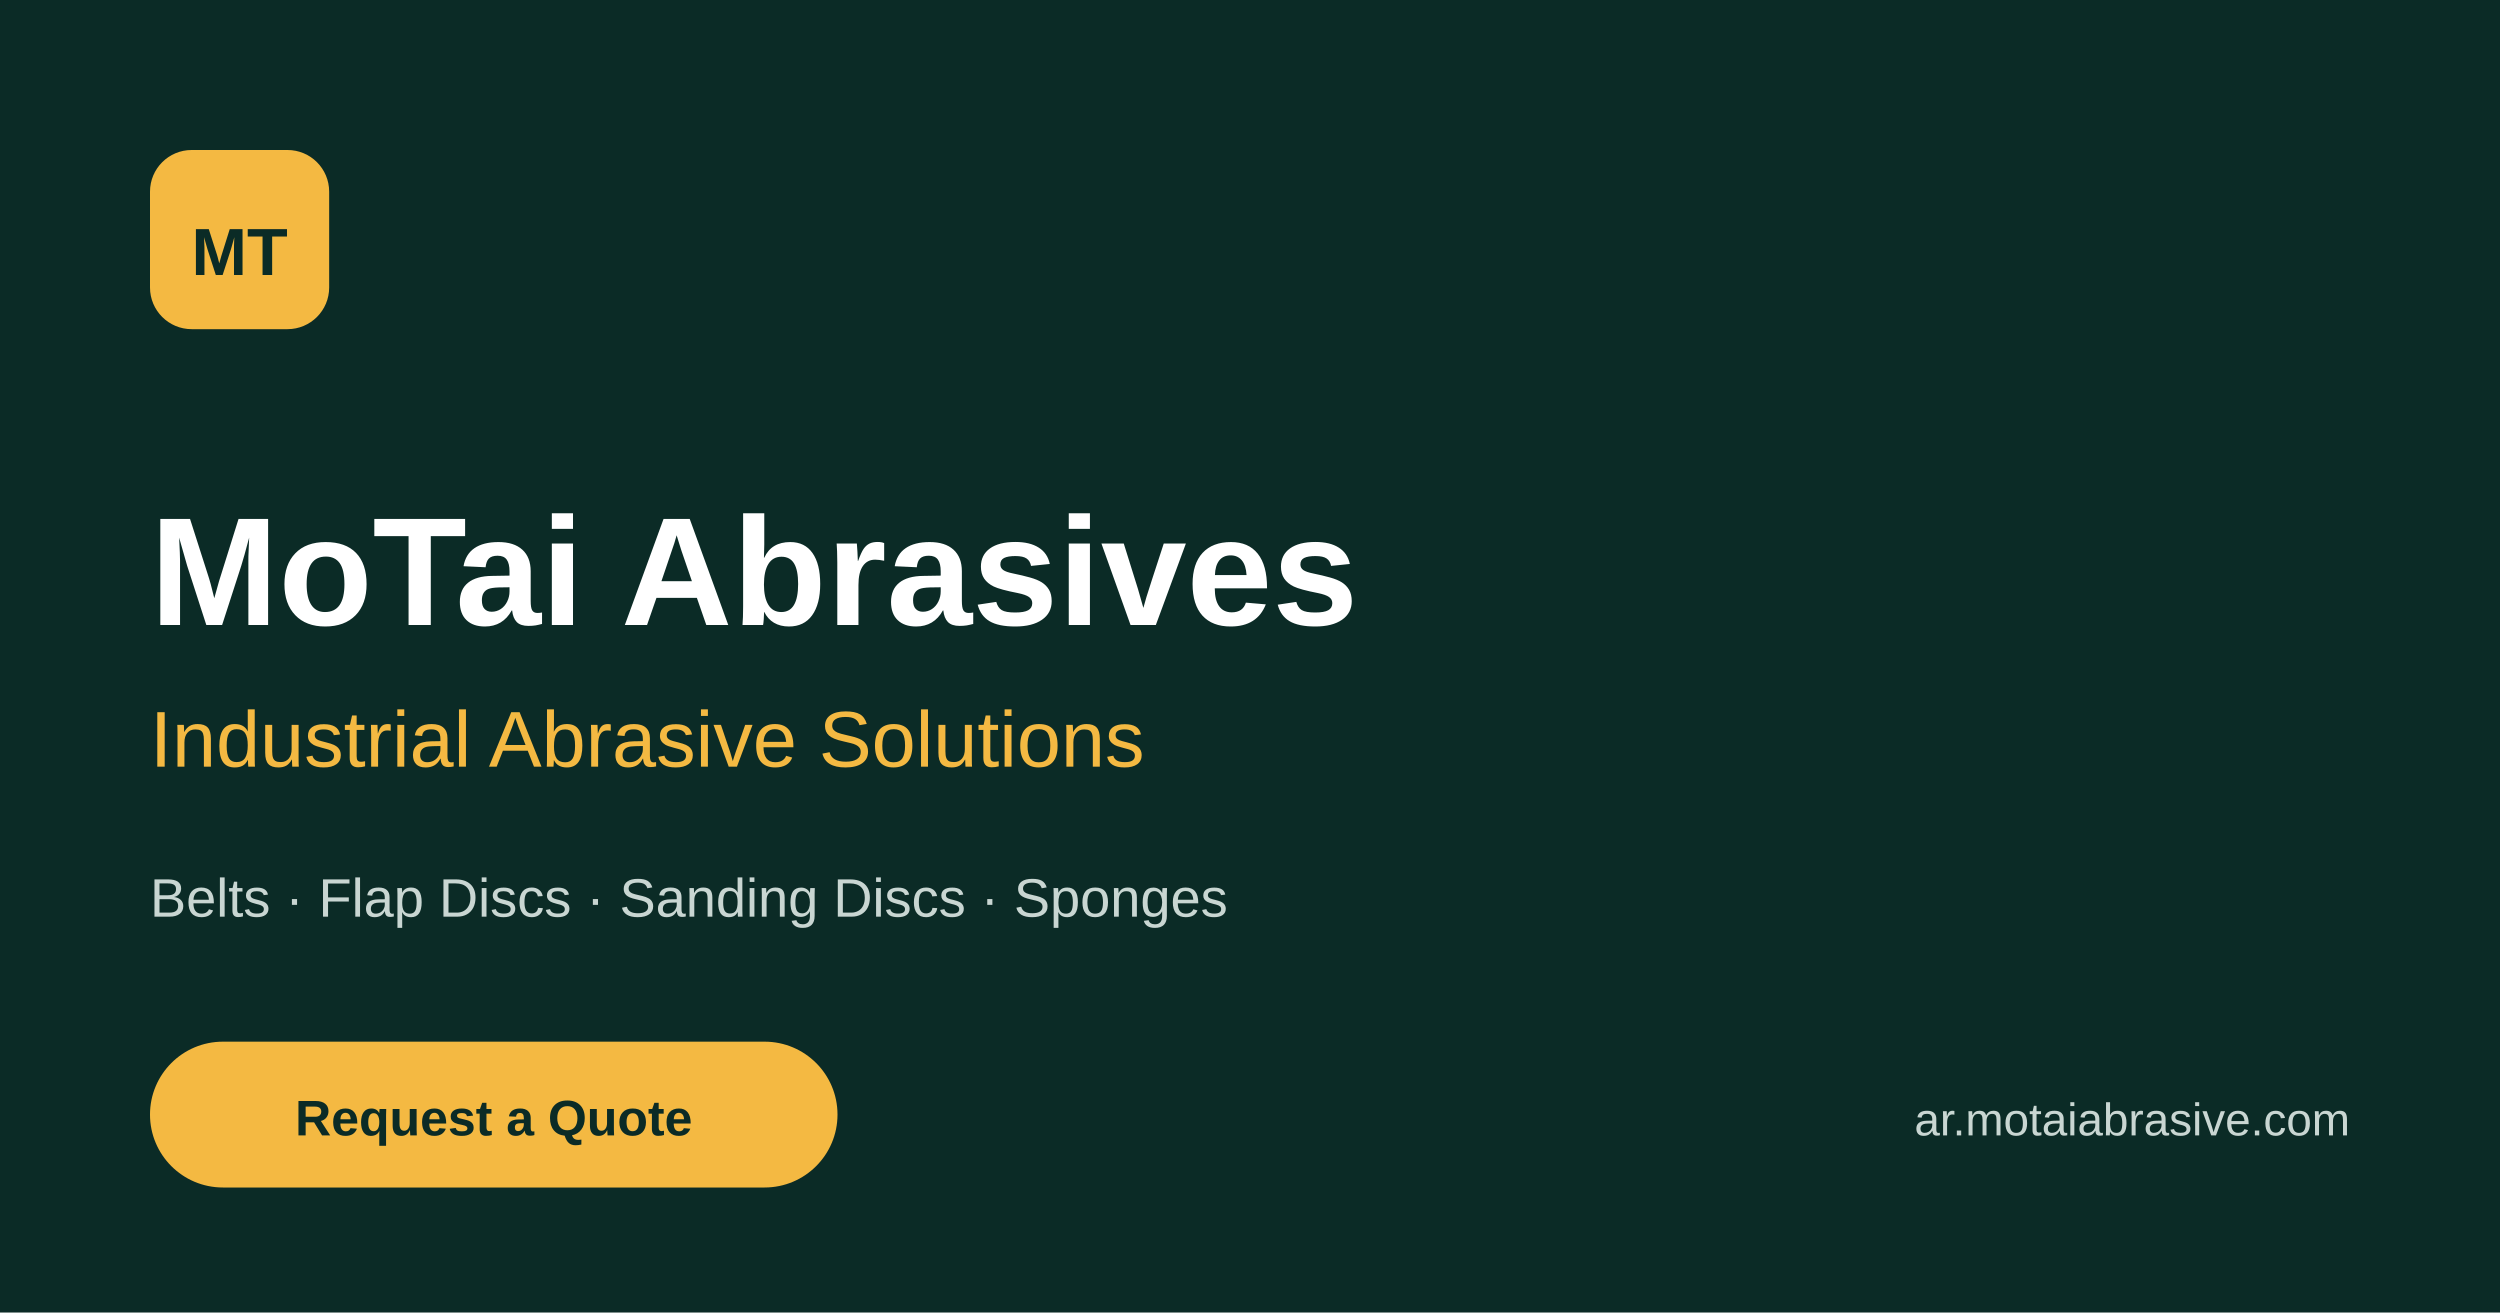
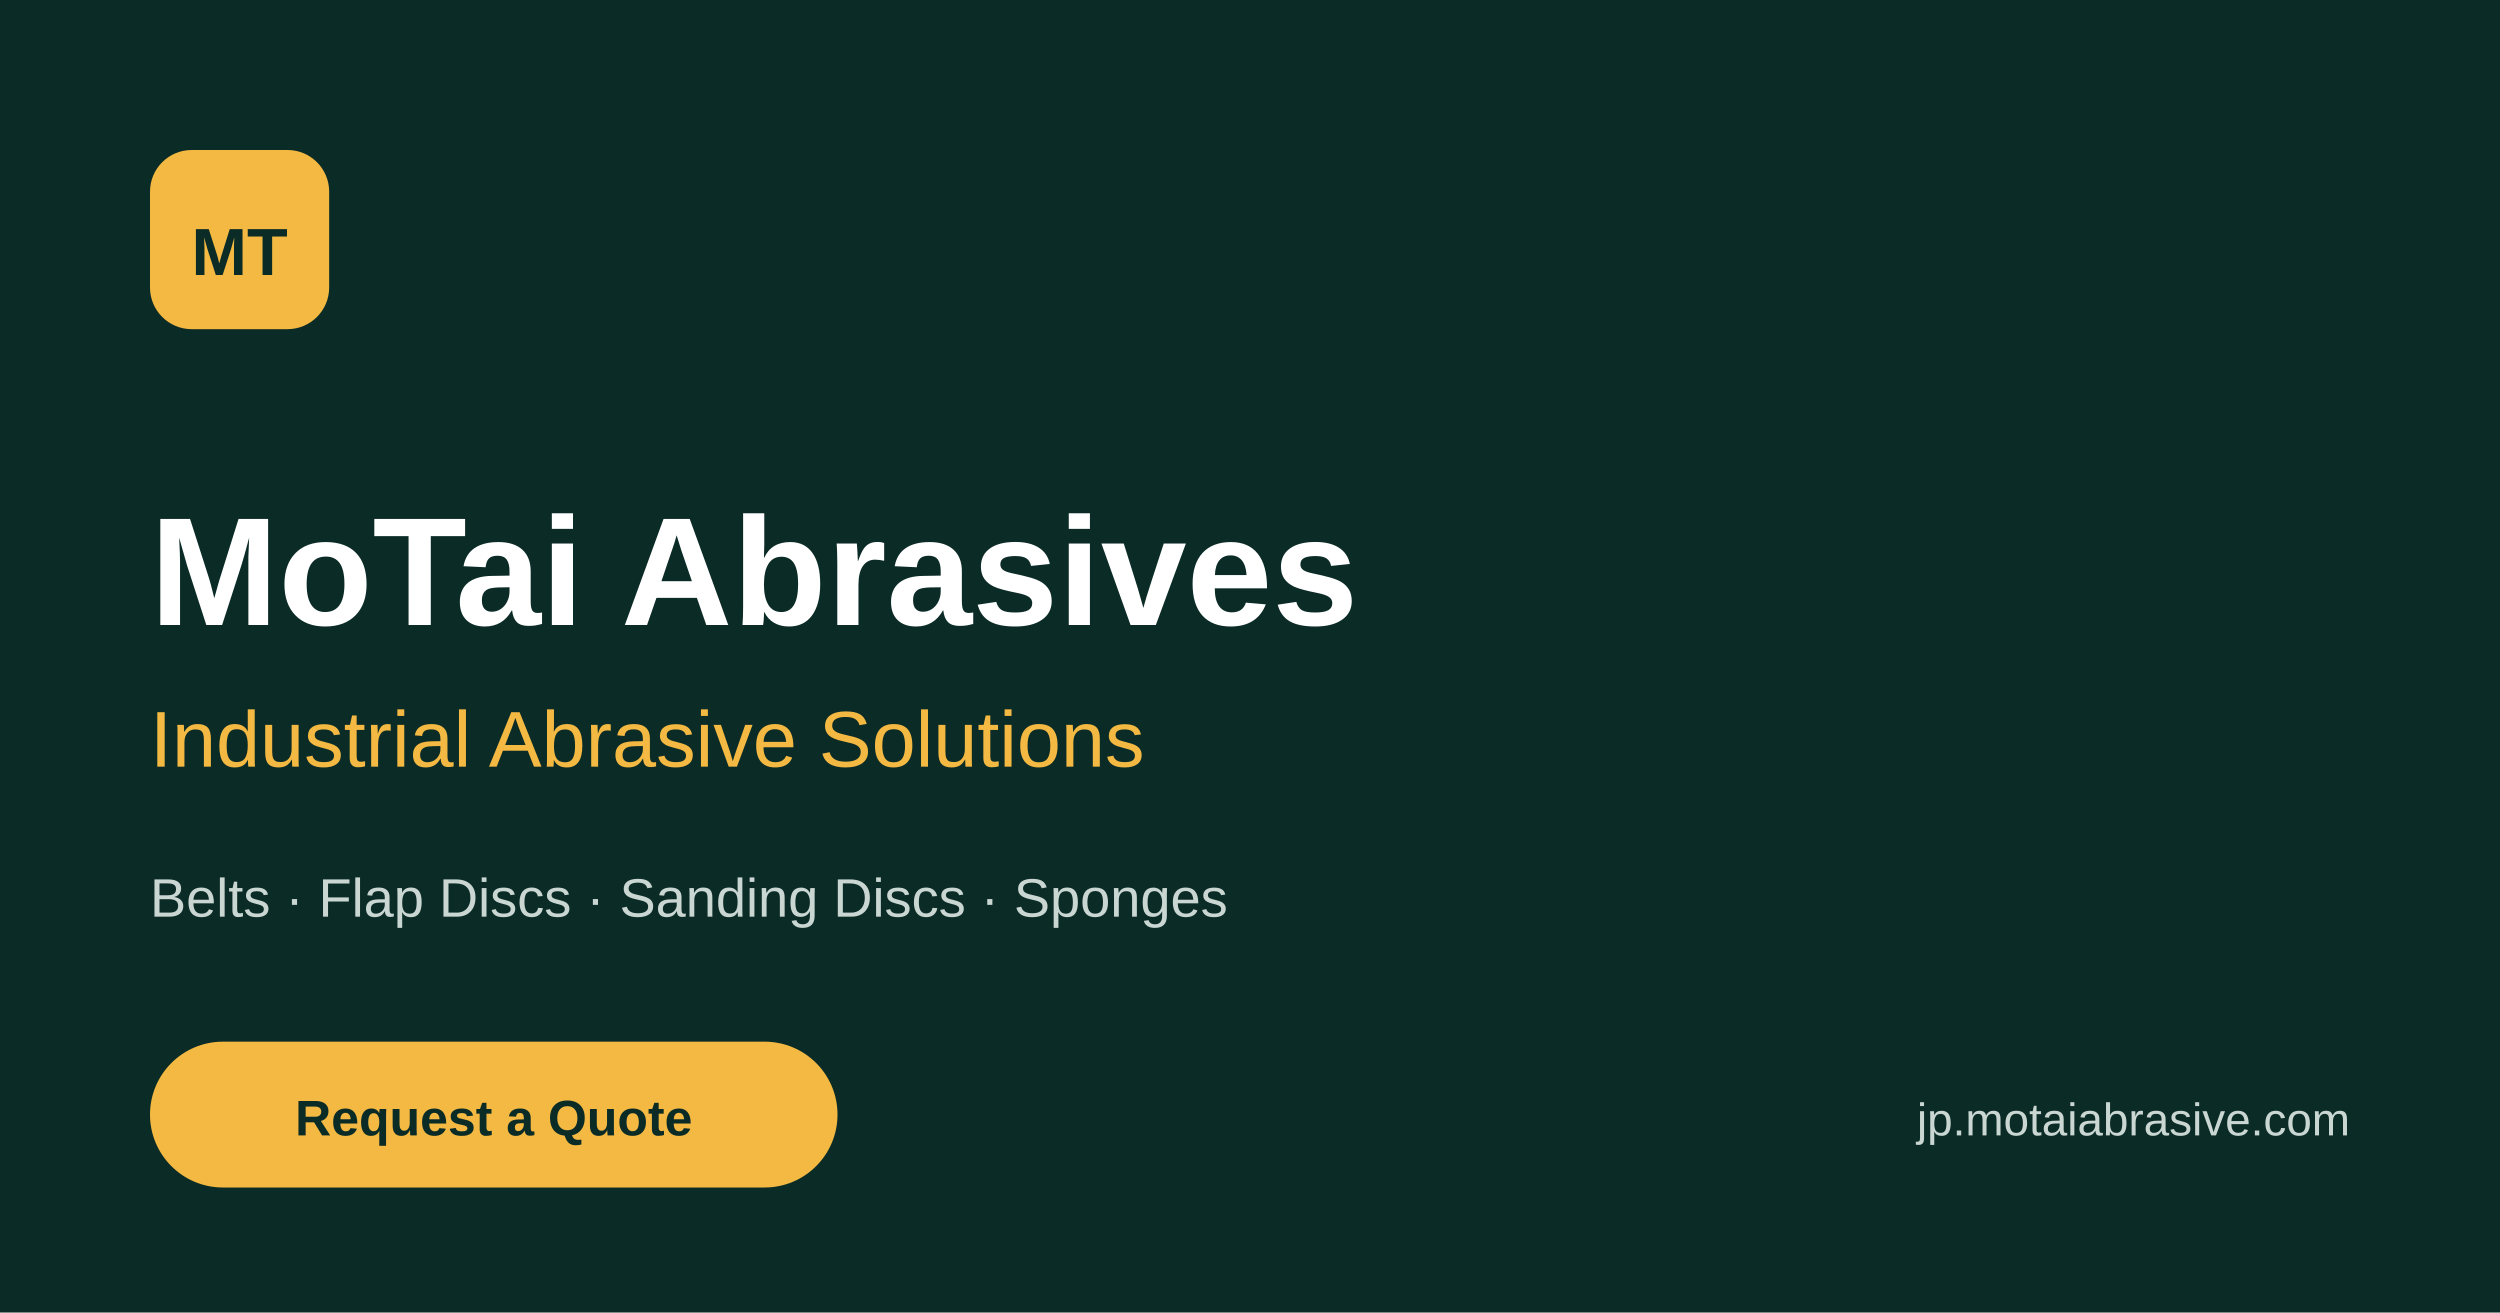
<svg xmlns="http://www.w3.org/2000/svg" width="1200" height="630" viewBox="0 0 1200 630" role="img" aria-label="MoTai Abrasives">
  <rect width="1200" height="630" fill="#0b2b26" />
  <rect x="72" y="72" width="86" height="86" rx="20" fill="#f4b942" />
  <text x="115" y="132" text-anchor="middle" font-family="Arial, sans-serif" font-size="32" font-weight="700" fill="#0b2b26">MT</text>
  <text x="72" y="300" font-family="Arial, sans-serif" font-size="74" font-weight="700" fill="#ffffff">MoTai Abrasives</text>
  <text x="72" y="368" font-family="Arial, sans-serif" font-size="38" fill="#f4b942">Industrial Abrasive Solutions</text>
  <text x="72" y="440" font-family="Arial, sans-serif" font-size="26" fill="#c9d6d2">Belts · Flap Discs · Sanding Discs · Sponges</text>
  <rect x="72" y="500" width="330" height="70" rx="35" fill="#f4b942" />
  <text x="237" y="545" text-anchor="middle" font-family="Arial, sans-serif" font-size="24" font-weight="700" fill="#0b2b26">Request a Quote</text>
-   <text x="1128" y="545" text-anchor="end" font-family="Arial, sans-serif" font-size="22" fill="#c9d6d2">ar.motaiabrasive.com</text>
+   <text x="1128" y="545" text-anchor="end" font-family="Arial, sans-serif" font-size="22" fill="#c9d6d2">jp.motaiabrasive.com</text>
</svg>
